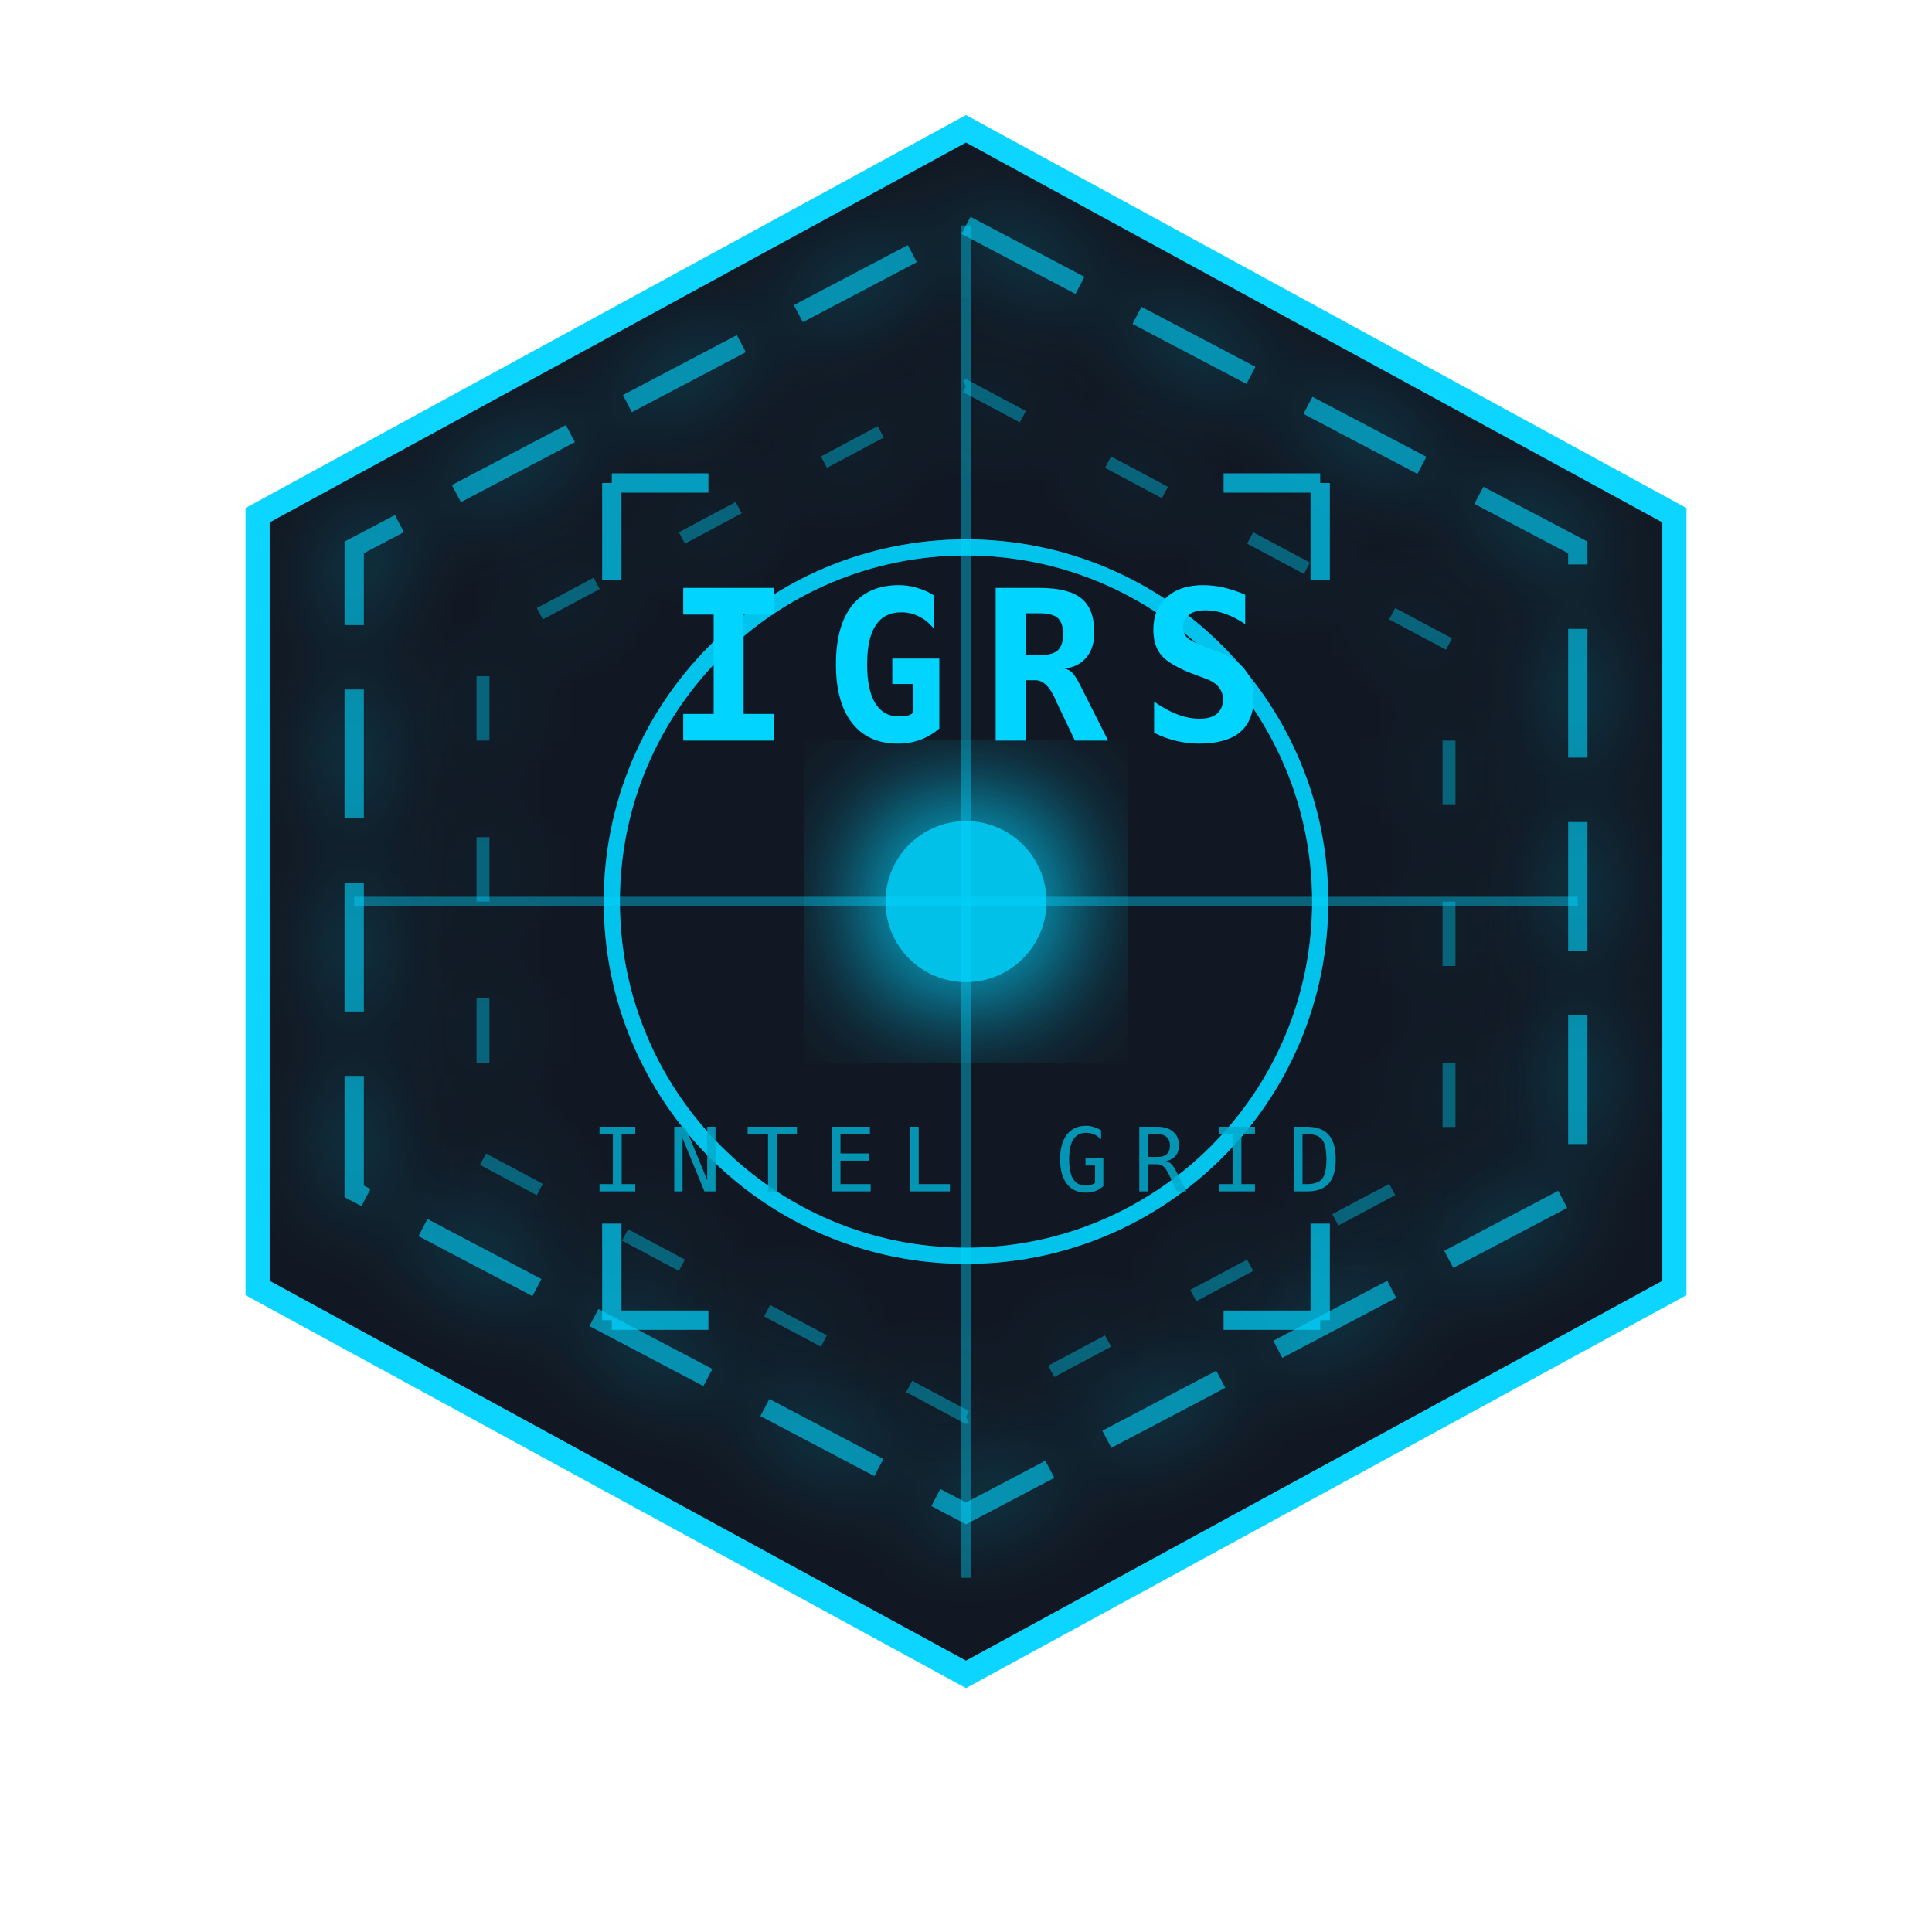
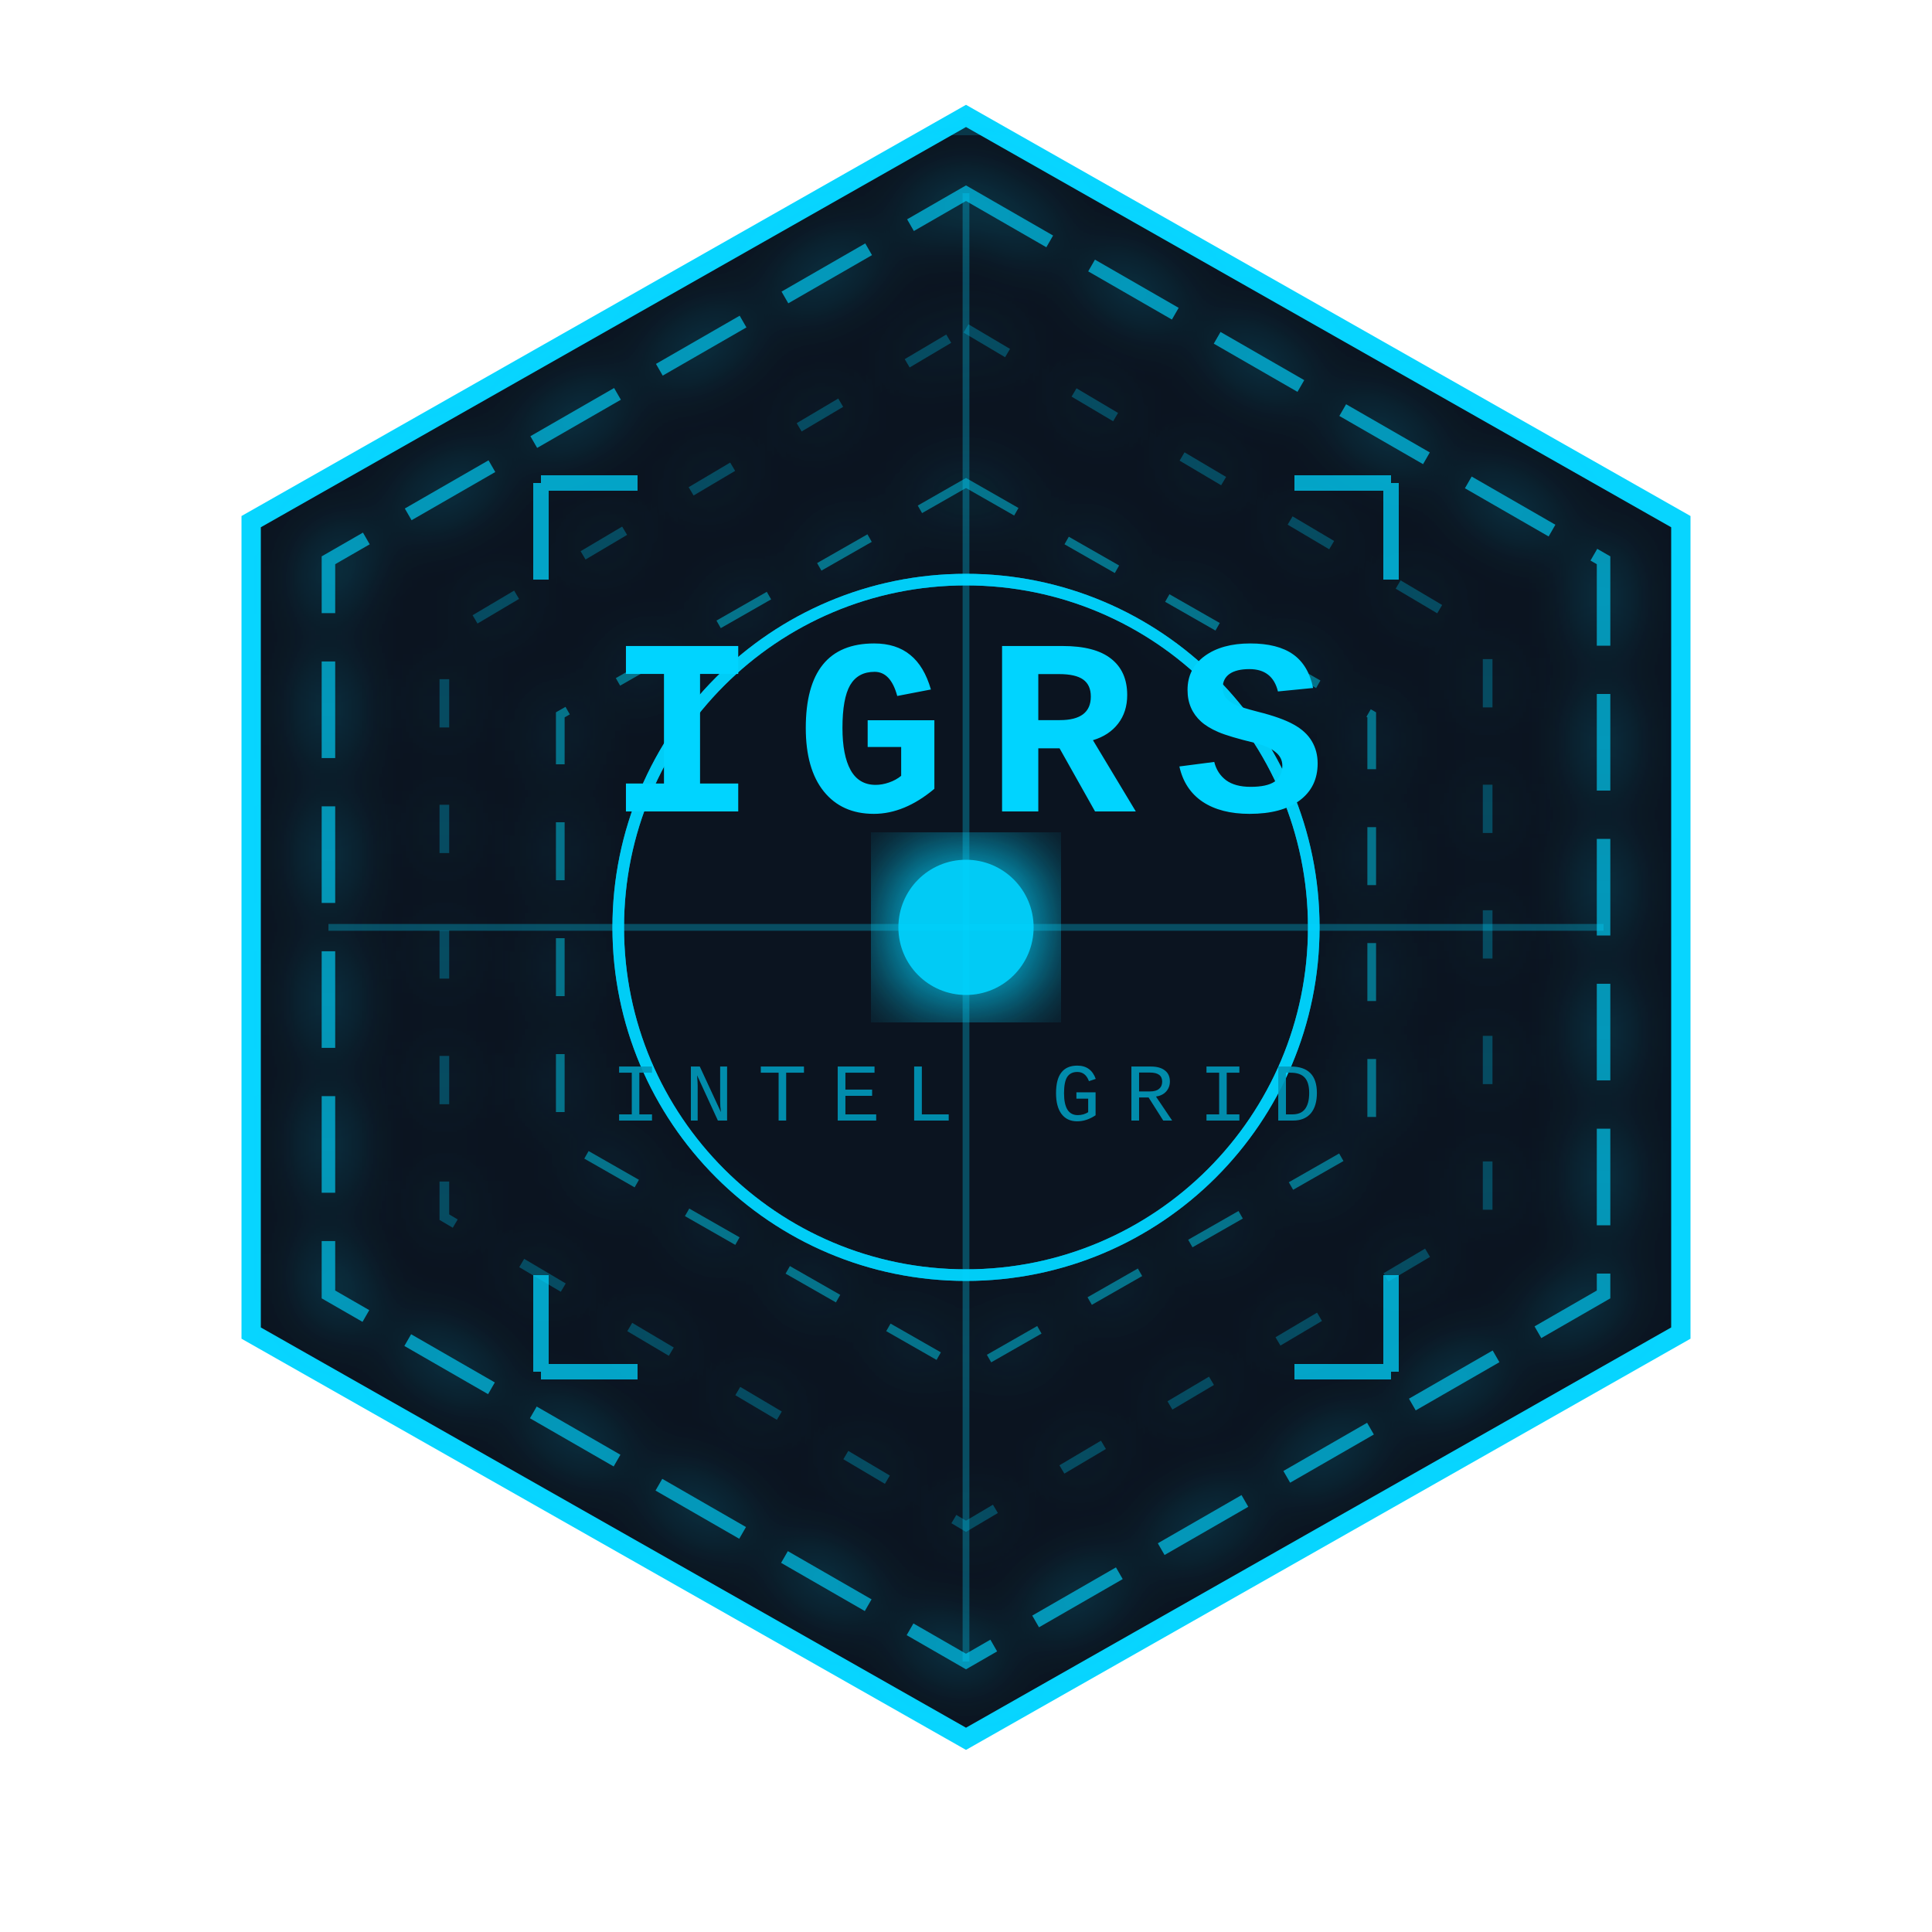
- <svg xmlns="http://www.w3.org/2000/svg" viewBox="0 0 120 120" width="120" height="120">
+ <svg xmlns="http://www.w3.org/2000/svg" viewBox="0 0 200 200" width="200" height="200">
  <defs>
    <style>
-       .hex-outer { animation: rotateHex 8s linear infinite; transform-origin: 60px 60px; }
-       .hex-inner { animation: rotateHexRev 5s linear infinite; transform-origin: 60px 60px; }
-       .pulse-ring { animation: pulseRing 2.5s ease-out infinite; transform-origin: 60px 60px; }
-       .pulse-ring2 { animation: pulseRing 2.5s ease-out infinite 1.25s; transform-origin: 60px 60px; }
-       .core-dot  { animation: corePulse 2s ease-in-out infinite; transform-origin: 60px 60px; }
-       .scan-line { animation: scanLine 3s linear infinite; }
-       .cross-h   { animation: crossFade 2s ease-in-out infinite; }
-       .cross-v   { animation: crossFade 2s ease-in-out infinite 1s; }
-       .glow-text { animation: glowText 2s ease-in-out infinite; }
+       .ring-outer { animation: spinCW 10s linear infinite; transform-origin: 100px 100px; }
+       .ring-inner { animation: spinCCW 7s linear infinite; transform-origin: 100px 100px; }
+       .ring-mid   { animation: spinCW  14s linear infinite; transform-origin: 100px 100px; }
+       .pulse1 { animation: pulseFade 2.4s ease-out infinite 0s; transform-origin: 100px 100px; }
+       .pulse2 { animation: pulseFade 2.4s ease-out infinite 1.2s; transform-origin: 100px 100px; }
+       .core   { animation: coreBeat 1.8s ease-in-out infinite; transform-origin: 100px 100px; }
+       .scan   { animation: scanMove 3s linear infinite; }
+       .igrs-txt { animation: textGlow 2.2s ease-in-out infinite; }
+       .sub-txt  { animation: textGlow 2.2s ease-in-out infinite 1.1s; }
+       .tick   { animation: tickBlink 3s ease-in-out infinite; }

-       @keyframes rotateHex {
-         from { transform: rotate(0deg); }
-         to   { transform: rotate(360deg); }
+       @keyframes spinCW  { to { transform: rotate(360deg); } }
+       @keyframes spinCCW { to { transform: rotate(-360deg); } }
+       @keyframes pulseFade {
+         0%   { transform: scale(0.5); opacity: 0.9; }
+         100% { transform: scale(1.6); opacity: 0; }
      }
-       @keyframes rotateHexRev {
-         from { transform: rotate(0deg); }
-         to   { transform: rotate(-360deg); }
+       @keyframes coreBeat {
+         0%,100% { r: 7px;  opacity: 1.0; }
+         50%      { r: 11px; opacity: 0.5; }
      }
-       @keyframes pulseRing {
-         0%   { transform: scale(0.6); opacity: 0.9; }
-         100% { transform: scale(1.4); opacity: 0; }
+       @keyframes scanMove {
+         0%   { transform: translateY(0px);   opacity: 0.6; }
+         50%  { transform: translateY(130px); opacity: 0.2; }
+         100% { transform: translateY(0px);   opacity: 0.6; }
      }
-       @keyframes corePulse {
-         0%, 100% { r: 5; opacity: 1; }
-         50%       { r: 8; opacity: 0.6; }
+       @keyframes textGlow {
+         0%,100% { fill: #00d4ff; filter: drop-shadow(0 0 4px #00d4ff); }
+         50%      { fill: #66eeff; filter: drop-shadow(0 0 14px #00d4ff) drop-shadow(0 0 28px #007799); }
      }
-       @keyframes scanLine {
-         0%   { y: 20; opacity: 0.8; }
-         50%  { y: 95; opacity: 0.4; }
-         100% { y: 20; opacity: 0.8; }
-       }
-       @keyframes crossFade {
-         0%, 100% { opacity: 1; }
-         50%       { opacity: 0.3; }
-       }
-       @keyframes glowText {
-         0%, 100% { filter: drop-shadow(0 0 4px #00d4ff); }
-         50%       { filter: drop-shadow(0 0 12px #00d4ff) drop-shadow(0 0 20px #0099cc); }
+       @keyframes tickBlink {
+         0%,100% { opacity: 0.8; }
+         50%      { opacity: 0.2; }
      }
    </style>
-     <clipPath id="hexClip">
-       <polygon points="60,8 104,32 104,80 60,104 16,80 16,32" />
-     </clipPath>
-     <filter id="glow" x="-30%" y="-30%" width="160%" height="160%">
-       <feGaussianBlur in="SourceGraphic" stdDeviation="2.5" result="blur" />
+     <filter id="glow" x="-40%" y="-40%" width="180%" height="180%">
+       <feGaussianBlur in="SourceGraphic" stdDeviation="3" result="b" />
      <feMerge>
-         <feMergeNode in="blur" />
+         <feMergeNode in="b" />
        <feMergeNode in="SourceGraphic" />
      </feMerge>
    </filter>
-     <filter id="strongGlow" x="-50%" y="-50%" width="200%" height="200%">
-       <feGaussianBlur in="SourceGraphic" stdDeviation="4" result="blur" />
+     <filter id="softglow" x="-20%" y="-20%" width="140%" height="140%">
+       <feGaussianBlur in="SourceGraphic" stdDeviation="5" result="b" />
      <feMerge>
-         <feMergeNode in="blur" />
-         <feMergeNode in="blur" />
+         <feMergeNode in="b" />
+         <feMergeNode in="b" />
        <feMergeNode in="SourceGraphic" />
      </feMerge>
    </filter>
+     <clipPath id="hexMask">
+       <polygon points="100,12 174,54 174,138 100,180 26,138 26,54" />
+     </clipPath>
  </defs>
-   <polygon points="60,8 104,32 104,80 60,104 16,80 16,32" fill="#050d18" stroke="#00d4ff" stroke-width="1.5" opacity="0.95" />
-   <rect class="scan-line" x="16" width="88" height="1.5" fill="#00d4ff" opacity="0.25" clip-path="url(#hexClip)" />
-   <circle class="pulse-ring" cx="60" cy="56" r="22" fill="none" stroke="#00d4ff" stroke-width="1" opacity="0.7" />
-   <circle class="pulse-ring2" cx="60" cy="56" r="22" fill="none" stroke="#00d4ff" stroke-width="1" opacity="0.7" />
-   <g class="hex-outer" filter="url(#glow)">
-     <polygon points="60,14 98,34 98,74 60,94 22,74 22,34" fill="none" stroke="#00d4ff" stroke-width="1.2" stroke-dasharray="8 4" opacity="0.6" />
+   <polygon points="100,12 174,54 174,138 100,180 26,138 26,54" fill="#040d1a" stroke="#00d4ff" stroke-width="2" opacity="0.97" />
+   <rect class="scan" x="26" y="12" width="148" height="2" fill="#00d4ff" opacity="0.18" clip-path="url(#hexMask)" />
+   <g class="ring-outer" filter="url(#glow)">
+     <polygon points="100,20 166,58 166,134 100,172 34,134 34,58" fill="none" stroke="#00d4ff" stroke-width="1.4" stroke-dasharray="10 5" opacity="0.65" />
  </g>
-   <g class="hex-inner" filter="url(#glow)">
-     <polygon points="60,24 90,40 90,72 60,88 30,72 30,40" fill="none" stroke="#00aacc" stroke-width="0.8" stroke-dasharray="4 6" opacity="0.5" />
+   <g class="ring-mid" filter="url(#glow)">
+     <polygon points="100,34 154,66 154,126 100,158 46,126 46,66" fill="none" stroke="#0099bb" stroke-width="1" stroke-dasharray="5 8" opacity="0.4" />
  </g>
-   <line class="cross-h" x1="22" y1="56" x2="98" y2="56" stroke="#00d4ff" stroke-width="0.6" opacity="0.4" clip-path="url(#hexClip)" />
-   <line class="cross-v" x1="60" y1="14" x2="60" y2="98" stroke="#00d4ff" stroke-width="0.6" opacity="0.4" clip-path="url(#hexClip)" />
-   <g stroke="#00d4ff" stroke-width="1.2" opacity="0.7">
-     <line x1="38" y1="30" x2="44" y2="30" />
-     <line x1="38" y1="30" x2="38" y2="36" />
-     <line x1="82" y1="30" x2="76" y2="30" />
-     <line x1="82" y1="30" x2="82" y2="36" />
-     <line x1="38" y1="82" x2="44" y2="82" />
-     <line x1="38" y1="82" x2="38" y2="76" />
-     <line x1="82" y1="82" x2="76" y2="82" />
-     <line x1="82" y1="82" x2="82" y2="76" />
+   <g class="ring-inner" filter="url(#glow)">
+     <polygon points="100,50 142,74 142,118 100,142 58,118 58,74" fill="none" stroke="#00ccee" stroke-width="0.9" stroke-dasharray="6 6" opacity="0.5" />
  </g>
-   <circle class="core-dot" cx="60" cy="56" r="5" fill="#00d4ff" filter="url(#strongGlow)" opacity="0.9" />
-   <g class="glow-text">
-     <text x="60" y="46" text-anchor="middle" font-family="Share Tech Mono, monospace" font-size="13" font-weight="bold" fill="#00d4ff" letter-spacing="2">IGRS</text>
-     <text x="60" y="74" text-anchor="middle" font-family="Share Tech Mono, monospace" font-size="5.5" fill="#00aacc" letter-spacing="1.5" opacity="0.85">INTEL GRID</text>
+   <circle class="pulse1" cx="100" cy="96" r="36" fill="none" stroke="#00d4ff" stroke-width="1.2" opacity="0.8" />
+   <circle class="pulse2" cx="100" cy="96" r="36" fill="none" stroke="#00d4ff" stroke-width="1.2" opacity="0.8" />
+   <line x1="34" y1="96" x2="166" y2="96" stroke="#00d4ff" stroke-width="0.7" opacity="0.3" clip-path="url(#hexMask)" />
+   <line x1="100" y1="20" x2="100" y2="172" stroke="#00d4ff" stroke-width="0.7" opacity="0.3" clip-path="url(#hexMask)" />
+   <g class="tick" stroke="#00d4ff" stroke-width="1.6" opacity="0.75">
+     <line x1="56" y1="50" x2="66" y2="50" />
+     <line x1="56" y1="50" x2="56" y2="60" />
+     <line x1="144" y1="50" x2="134" y2="50" />
+     <line x1="144" y1="50" x2="144" y2="60" />
+     <line x1="56" y1="142" x2="66" y2="142" />
+     <line x1="56" y1="142" x2="56" y2="132" />
+     <line x1="144" y1="142" x2="134" y2="142" />
+     <line x1="144" y1="142" x2="144" y2="132" />
  </g>
+   <circle class="core" cx="100" cy="96" r="7" fill="#00d4ff" filter="url(#softglow)" opacity="0.95" />
+   <text class="igrs-txt" x="100" y="84" text-anchor="middle" font-family="Share Tech Mono, Courier New, monospace" font-size="26" font-weight="bold" letter-spacing="4" fill="#00d4ff">IGRS</text>
+   <text class="sub-txt" x="100" y="116" text-anchor="middle" font-family="Share Tech Mono, Courier New, monospace" font-size="8.5" letter-spacing="2.5" fill="#0099bb" opacity="0.9">INTEL GRID</text>
</svg>
